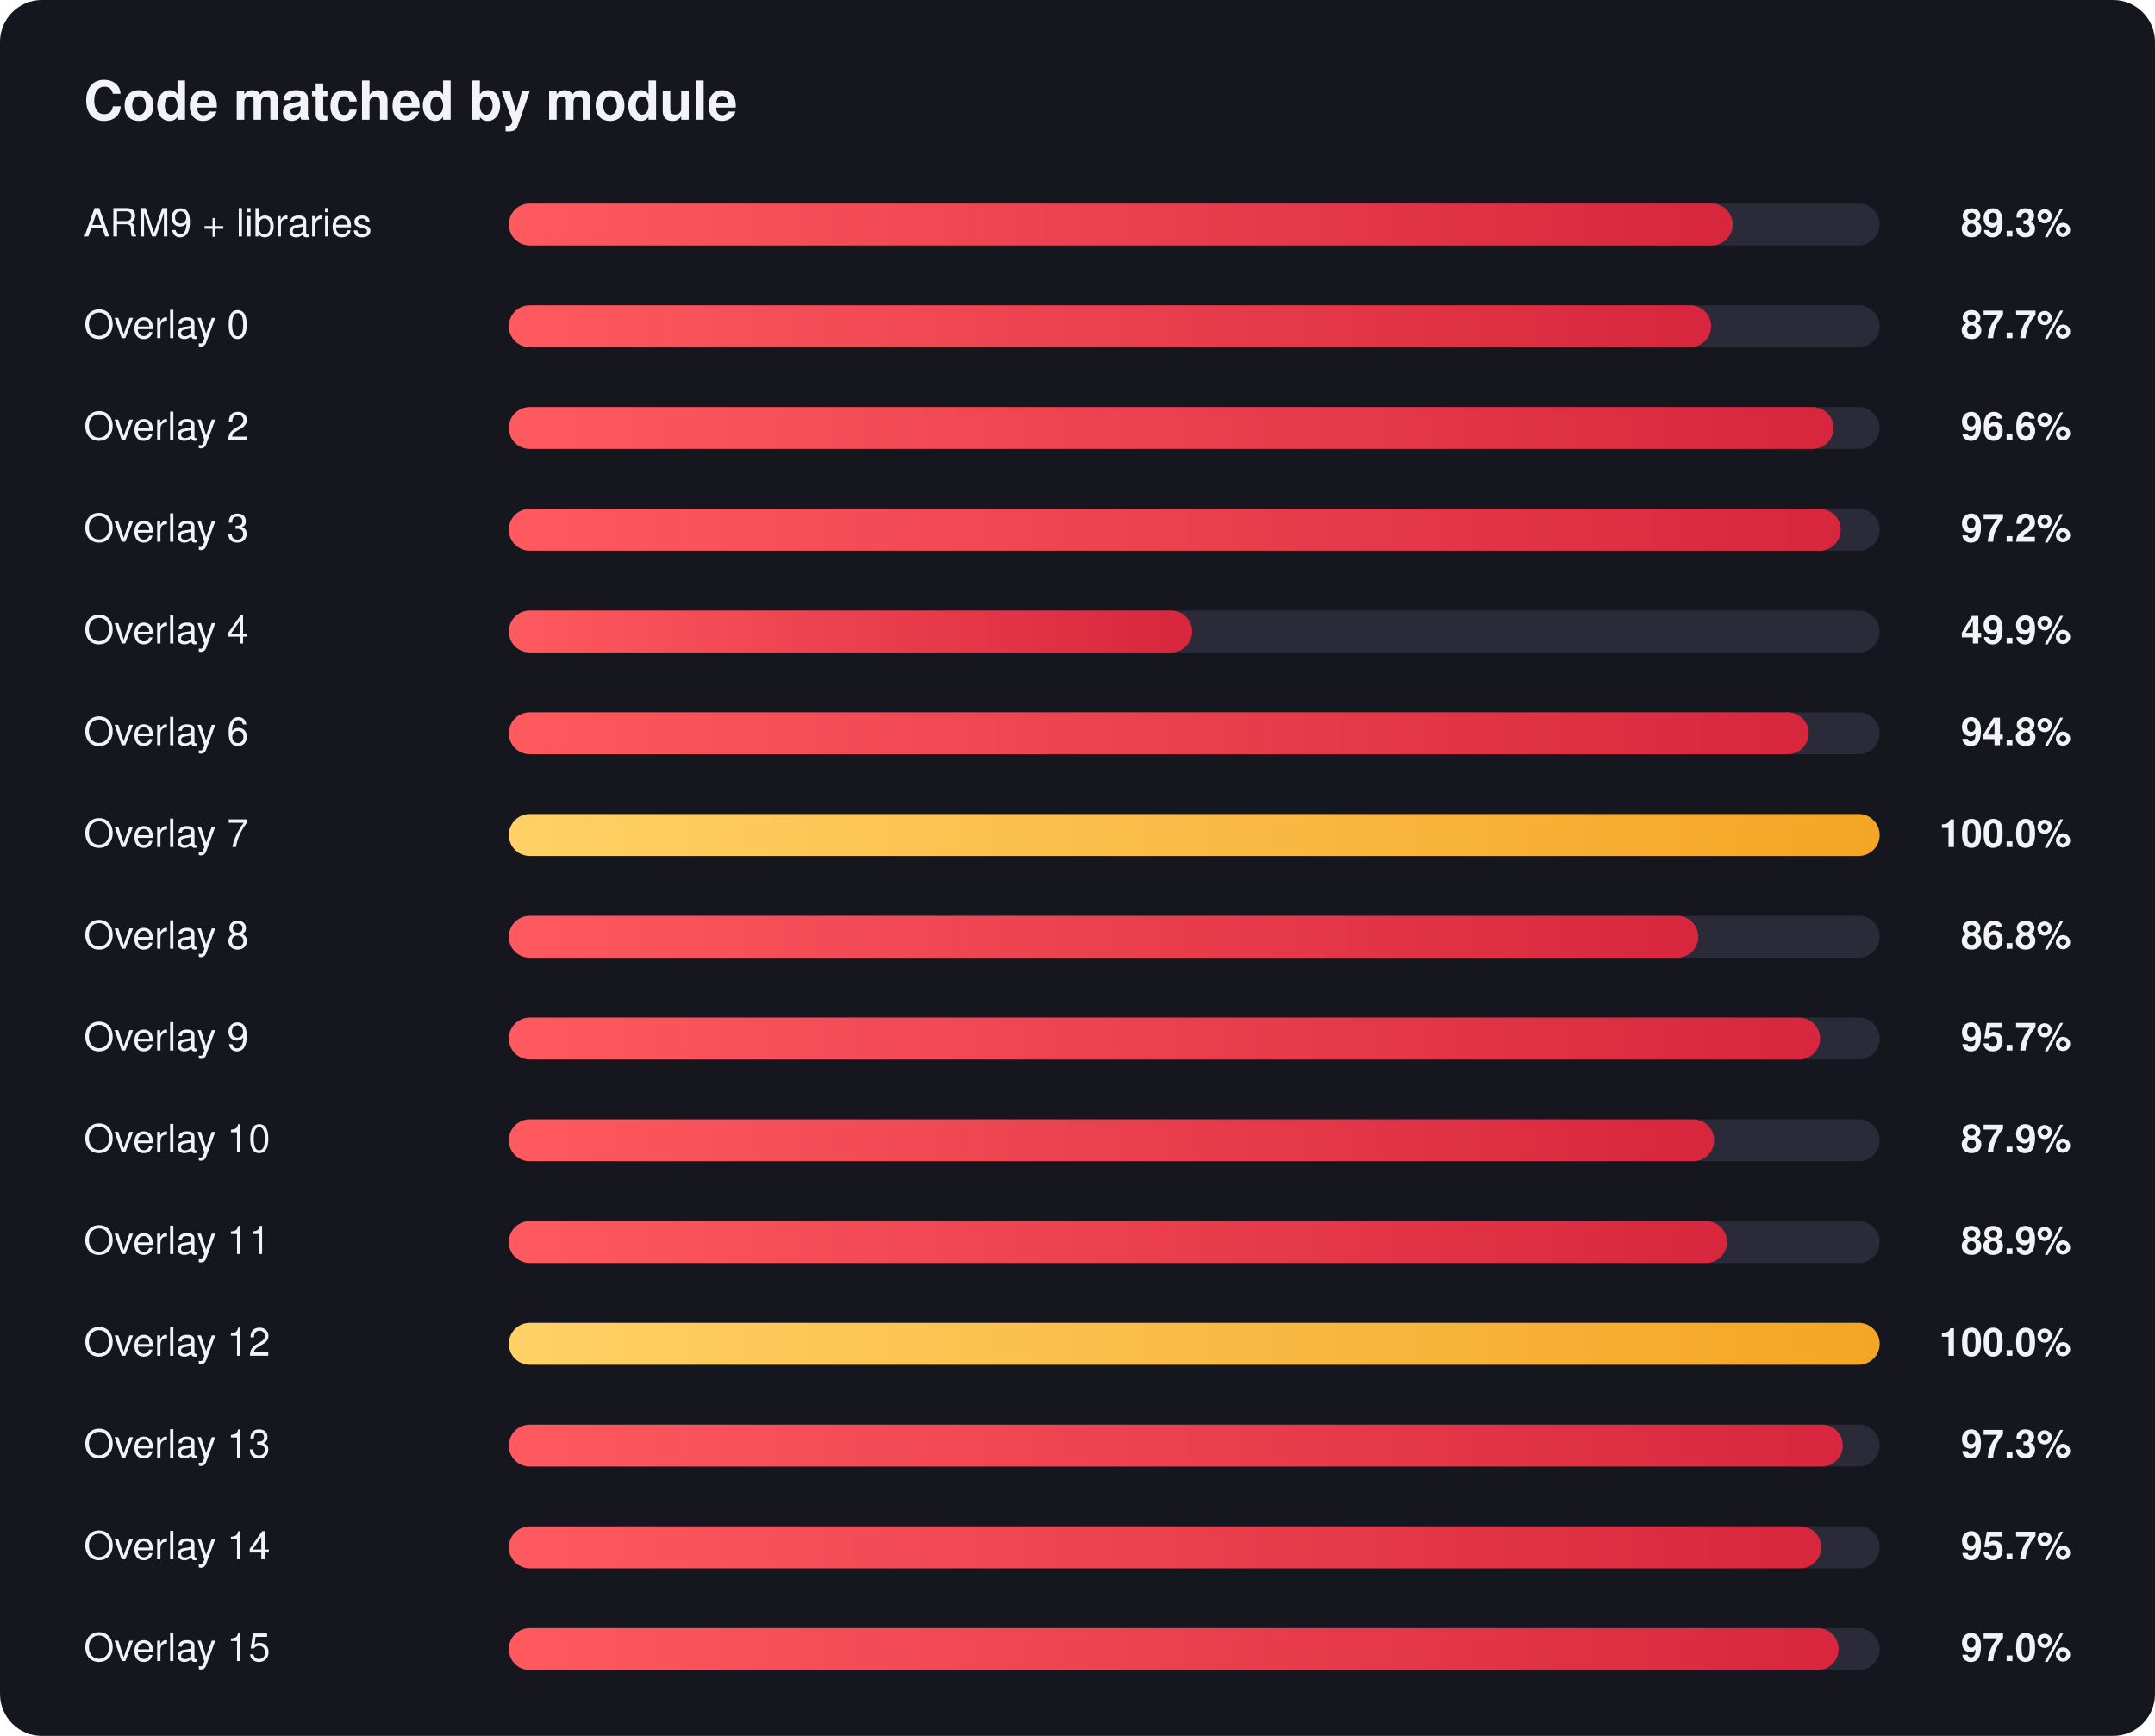
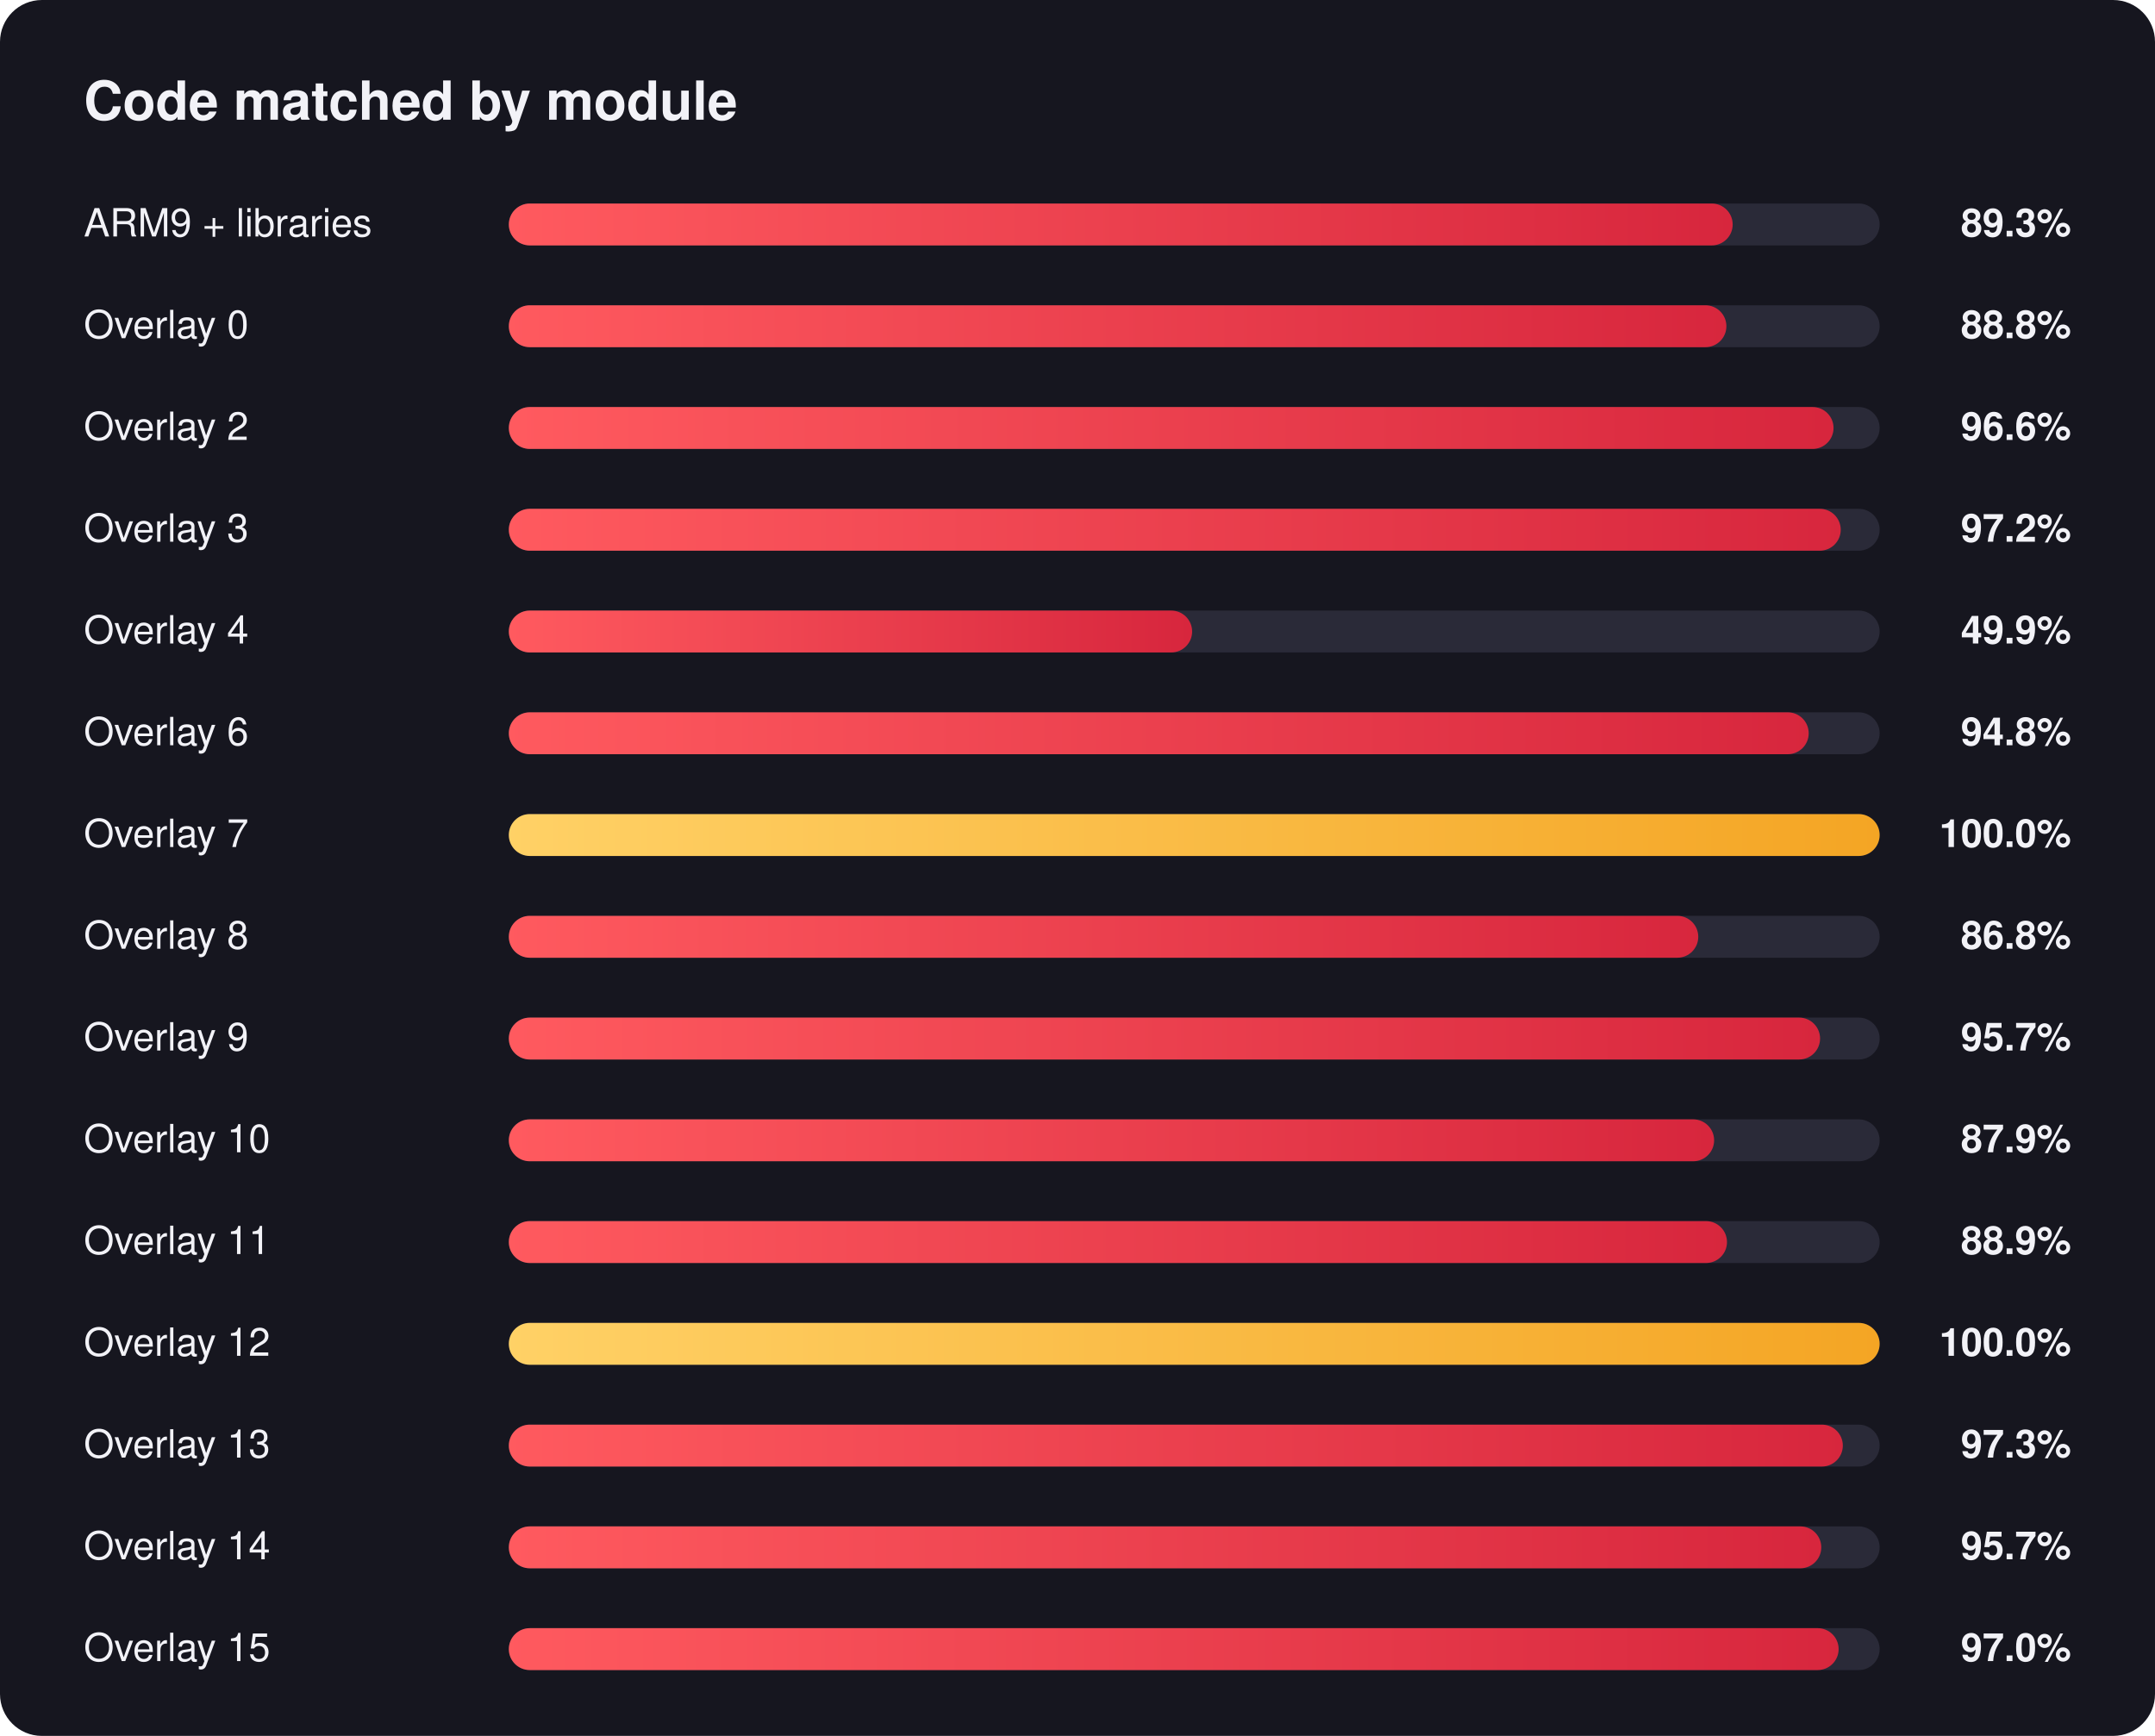
<svg xmlns="http://www.w3.org/2000/svg" width="720" height="580" viewBox="0 0 720 580" font-family="Segoe UI, Helvetica, Arial, sans-serif">
  <defs>
    <linearGradient id="red" x1="0" x2="1" y1="0" y2="0">
      <stop offset="0" stop-color="#ff5a5f" />
      <stop offset="1" stop-color="#d7263d" />
    </linearGradient>
    <linearGradient id="gold" x1="0" x2="1" y1="0" y2="0">
      <stop offset="0" stop-color="#ffd166" />
      <stop offset="1" stop-color="#f4a524" />
    </linearGradient>
  </defs>
  <rect width="720" height="580" rx="14" fill="#16161f" />
  <text x="28" y="40" fill="#f2f2f7" font-size="18" font-weight="700">Code matched by module</text>
  <text x="28" y="79" fill="#f2f2f7" font-size="13">ARM9 + libraries</text>
  <text x="692" y="79" fill="#f2f2f7" font-size="13" font-weight="600" text-anchor="end">89.3%</text>
  <rect x="170" y="68" width="458" height="14" rx="7.0" fill="#2a2a38" />
  <rect x="170" y="68" width="408.9" height="14" rx="7.0" fill="url(#red)" />
  <text x="28" y="113" fill="#f2f2f7" font-size="13">Overlay 0</text>
-   <text x="692" y="113" fill="#f2f2f7" font-size="13" font-weight="600" text-anchor="end">87.7%</text>
+   <text x="692" y="113" fill="#f2f2f7" font-size="13" font-weight="600" text-anchor="end">88.8%</text>
  <rect x="170" y="102" width="458" height="14" rx="7.0" fill="#2a2a38" />
-   <rect x="170" y="102" width="401.7" height="14" rx="7.0" fill="url(#red)" />
+   <rect x="170" y="102" width="406.8" height="14" rx="7.0" fill="url(#red)" />
  <text x="28" y="147" fill="#f2f2f7" font-size="13">Overlay 2</text>
  <text x="692" y="147" fill="#f2f2f7" font-size="13" font-weight="600" text-anchor="end">96.6%</text>
  <rect x="170" y="136" width="458" height="14" rx="7.0" fill="#2a2a38" />
  <rect x="170" y="136" width="442.6" height="14" rx="7.0" fill="url(#red)" />
  <text x="28" y="181" fill="#f2f2f7" font-size="13">Overlay 3</text>
  <text x="692" y="181" fill="#f2f2f7" font-size="13" font-weight="600" text-anchor="end">97.2%</text>
  <rect x="170" y="170" width="458" height="14" rx="7.0" fill="#2a2a38" />
  <rect x="170" y="170" width="445.0" height="14" rx="7.0" fill="url(#red)" />
  <text x="28" y="215" fill="#f2f2f7" font-size="13">Overlay 4</text>
  <text x="692" y="215" fill="#f2f2f7" font-size="13" font-weight="600" text-anchor="end">49.9%</text>
  <rect x="170" y="204" width="458" height="14" rx="7.0" fill="#2a2a38" />
  <rect x="170" y="204" width="228.3" height="14" rx="7.0" fill="url(#red)" />
  <text x="28" y="249" fill="#f2f2f7" font-size="13">Overlay 6</text>
  <text x="692" y="249" fill="#f2f2f7" font-size="13" font-weight="600" text-anchor="end">94.8%</text>
  <rect x="170" y="238" width="458" height="14" rx="7.0" fill="#2a2a38" />
  <rect x="170" y="238" width="434.3" height="14" rx="7.0" fill="url(#red)" />
  <text x="28" y="283" fill="#f2f2f7" font-size="13">Overlay 7</text>
  <text x="692" y="283" fill="#f2f2f7" font-size="13" font-weight="600" text-anchor="end">100.0%</text>
  <rect x="170" y="272" width="458" height="14" rx="7.0" fill="#2a2a38" />
  <rect x="170" y="272" width="458.0" height="14" rx="7.0" fill="url(#gold)" />
  <text x="28" y="317" fill="#f2f2f7" font-size="13">Overlay 8</text>
  <text x="692" y="317" fill="#f2f2f7" font-size="13" font-weight="600" text-anchor="end">86.8%</text>
  <rect x="170" y="306" width="458" height="14" rx="7.0" fill="#2a2a38" />
  <rect x="170" y="306" width="397.4" height="14" rx="7.0" fill="url(#red)" />
  <text x="28" y="351" fill="#f2f2f7" font-size="13">Overlay 9</text>
  <text x="692" y="351" fill="#f2f2f7" font-size="13" font-weight="600" text-anchor="end">95.7%</text>
  <rect x="170" y="340" width="458" height="14" rx="7.0" fill="#2a2a38" />
  <rect x="170" y="340" width="438.1" height="14" rx="7.0" fill="url(#red)" />
  <text x="28" y="385" fill="#f2f2f7" font-size="13">Overlay 10</text>
  <text x="692" y="385" fill="#f2f2f7" font-size="13" font-weight="600" text-anchor="end">87.9%</text>
  <rect x="170" y="374" width="458" height="14" rx="7.0" fill="#2a2a38" />
  <rect x="170" y="374" width="402.7" height="14" rx="7.0" fill="url(#red)" />
  <text x="28" y="419" fill="#f2f2f7" font-size="13">Overlay 11</text>
  <text x="692" y="419" fill="#f2f2f7" font-size="13" font-weight="600" text-anchor="end">88.9%</text>
  <rect x="170" y="408" width="458" height="14" rx="7.0" fill="#2a2a38" />
  <rect x="170" y="408" width="407.0" height="14" rx="7.0" fill="url(#red)" />
  <text x="28" y="453" fill="#f2f2f7" font-size="13">Overlay 12</text>
  <text x="692" y="453" fill="#f2f2f7" font-size="13" font-weight="600" text-anchor="end">100.0%</text>
  <rect x="170" y="442" width="458" height="14" rx="7.0" fill="#2a2a38" />
  <rect x="170" y="442" width="458.0" height="14" rx="7.0" fill="url(#gold)" />
  <text x="28" y="487" fill="#f2f2f7" font-size="13">Overlay 13</text>
  <text x="692" y="487" fill="#f2f2f7" font-size="13" font-weight="600" text-anchor="end">97.3%</text>
  <rect x="170" y="476" width="458" height="14" rx="7.0" fill="#2a2a38" />
  <rect x="170" y="476" width="445.7" height="14" rx="7.0" fill="url(#red)" />
  <text x="28" y="521" fill="#f2f2f7" font-size="13">Overlay 14</text>
  <text x="692" y="521" fill="#f2f2f7" font-size="13" font-weight="600" text-anchor="end">95.7%</text>
  <rect x="170" y="510" width="458" height="14" rx="7.0" fill="#2a2a38" />
  <rect x="170" y="510" width="438.5" height="14" rx="7.0" fill="url(#red)" />
  <text x="28" y="555" fill="#f2f2f7" font-size="13">Overlay 15</text>
  <text x="692" y="555" fill="#f2f2f7" font-size="13" font-weight="600" text-anchor="end">97.0%</text>
  <rect x="170" y="544" width="458" height="14" rx="7.0" fill="#2a2a38" />
  <rect x="170" y="544" width="444.3" height="14" rx="7.0" fill="url(#red)" />
</svg>
